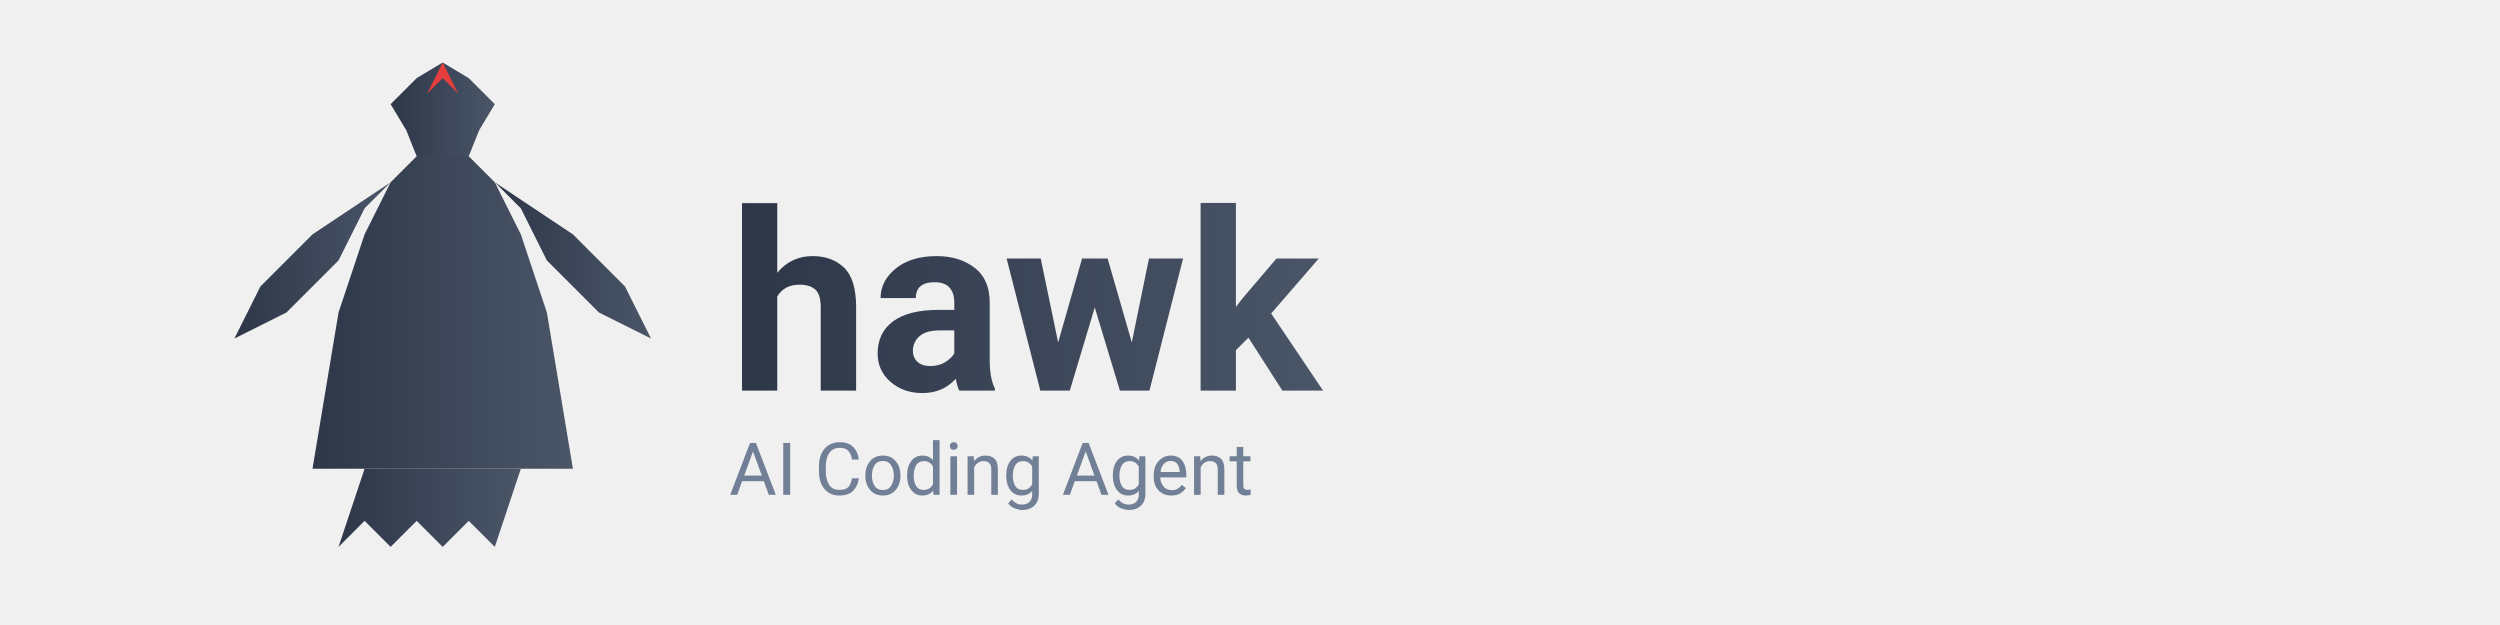
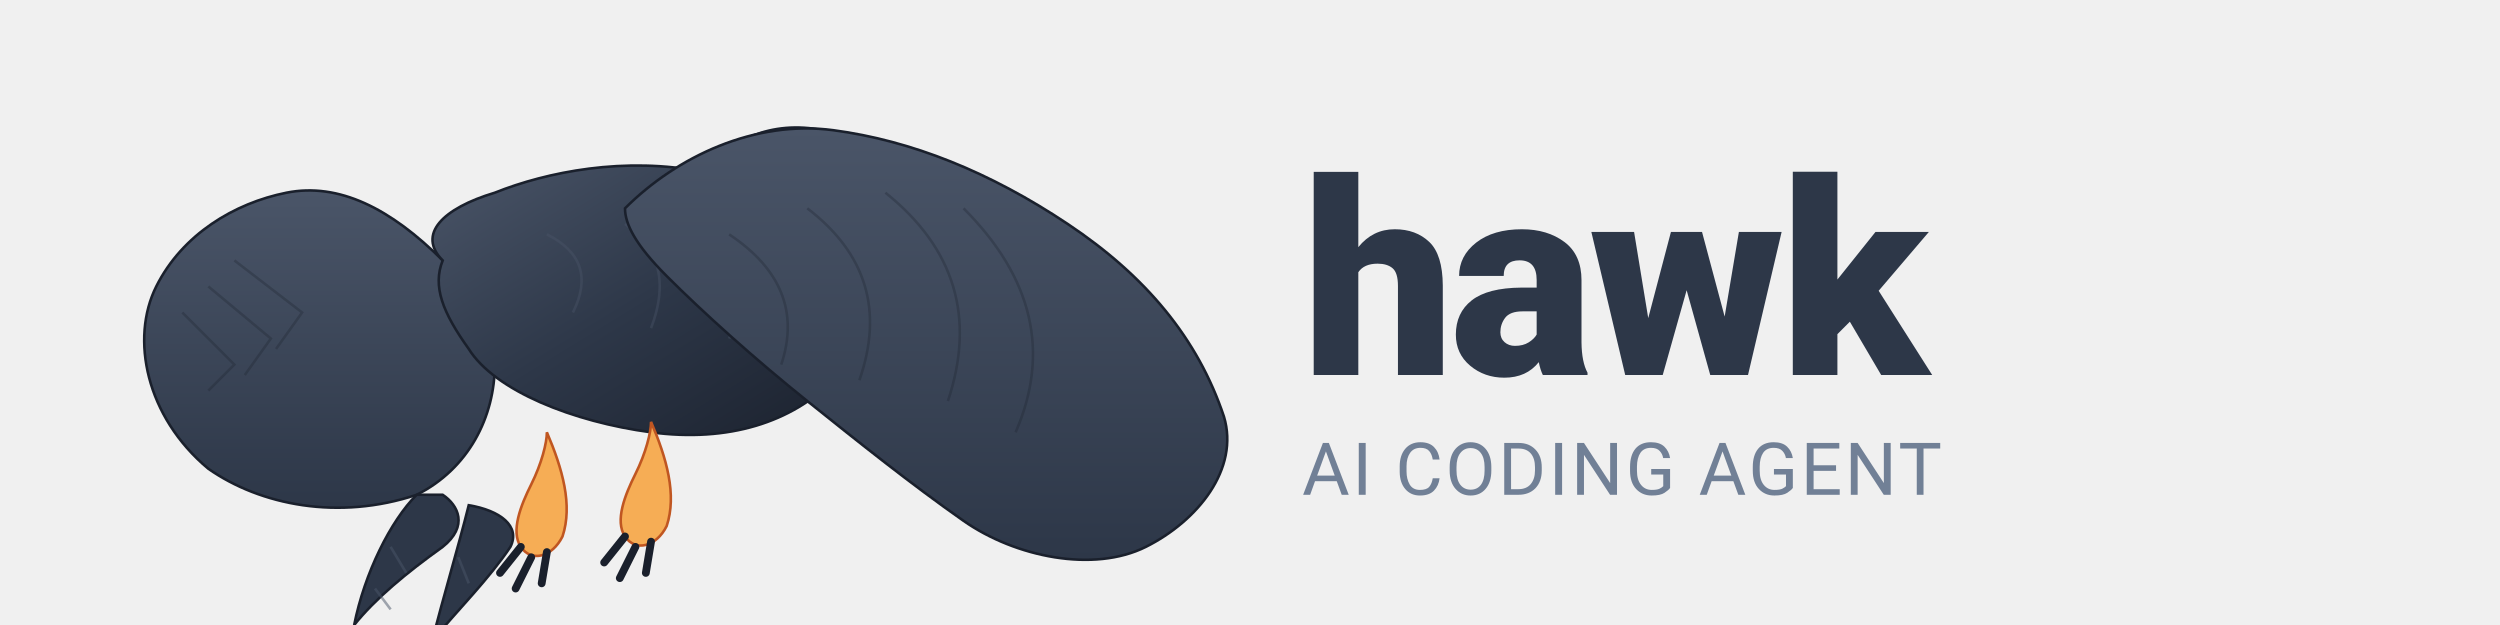
<svg xmlns="http://www.w3.org/2000/svg" viewBox="0 0 480 120" width="480" height="120">
  <defs>
-     <linearGradient id="grad" x1="0%" y1="0%" x2="100%" y2="0%">
-       <stop offset="0%" style="stop-color:#2d3748;stop-opacity:1" />
-       <stop offset="100%" style="stop-color:#4a5568;stop-opacity:1" />
+     <linearGradient id="hawkBody" x1="0%" y1="0%" x2="100%" y2="100%">
+       <stop offset="0%" style="stop-color:#4a5568;stop-opacity:1" />
+       <stop offset="50%" style="stop-color:#2d3748;stop-opacity:1" />
+       <stop offset="100%" style="stop-color:#1a202c;stop-opacity:1" />
    </linearGradient>
+     <linearGradient id="hawkWing" x1="0%" y1="0%" x2="0%" y2="100%">
+       <stop offset="0%" style="stop-color:#4a5568;stop-opacity:1" />
+       <stop offset="100%" style="stop-color:#2d3748;stop-opacity:1" />
+     </linearGradient>
+     <linearGradient id="beak" x1="0%" y1="0%" x2="100%" y2="100%">
+       <stop offset="0%" style="stop-color:#f6ad55;stop-opacity:1" />
+       <stop offset="100%" style="stop-color:#dd6b20;stop-opacity:1" />
+     </linearGradient>
+     <radialGradient id="eye" cx="50%" cy="50%" r="50%">
+       <stop offset="0%" style="stop-color:#f6e05e;stop-opacity:1" />
+       <stop offset="70%" style="stop-color:#d69e2e;stop-opacity:1" />
+       <stop offset="100%" style="stop-color:#975a16;stop-opacity:1" />
+     </radialGradient>
  </defs>
-   <g transform="translate(20, 10)">
-     <path d="M 40 80 L 45 50 L 50 35 L 55 25 L 60 20 L 65 18 L 70 20 L 75 25 L 80 35 L 85 50 L 90 80 Z" fill="url(#grad)" />
-     <path d="M 60 20 L 58 15 L 55 10 L 60 5 L 65 2 L 70 5 L 75 10 L 72 15 L 70 20 Z" fill="url(#grad)" />
-     <path d="M 65 2 L 62 8 L 65 5 L 68 8 Z" fill="#e53e3e" />
-     <path d="M 55 25 L 40 35 L 30 45 L 25 55 L 35 50 L 45 40 L 50 30 Z" fill="url(#grad)" />
-     <path d="M 75 25 L 90 35 L 100 45 L 105 55 L 95 50 L 85 40 L 80 30 Z" fill="url(#grad)" />
-     <path d="M 50 80 L 45 95 L 50 90 L 55 95 L 60 90 L 65 95 L 70 90 L 75 95 L 80 80 Z" fill="url(#grad)" />
+   <g transform="translate(10, 5)">
+     <path d="M 75 45               C 65 35, 55 30, 45 32              C 35 34, 25 40, 20 50              C 15 60, 18 75, 30 85              C 40 92, 55 95, 70 90              C 80 85, 85 75, 85 65              C 85 55, 80 50, 75 45 Z" fill="url(#hawkWing)" stroke="#1a202c" stroke-width="0.5" />
+     <path d="M 25 55 L 35 65 L 30 70" fill="none" stroke="#1a202c" stroke-width="0.5" opacity="0.3" />
+     <path d="M 30 50 L 42 60 L 37 67" fill="none" stroke="#1a202c" stroke-width="0.5" opacity="0.3" />
+     <path d="M 35 45 L 48 55 L 43 62" fill="none" stroke="#1a202c" stroke-width="0.5" opacity="0.3" />
+     <path d="M 75 45              C 70 40, 75 35, 85 32              C 95 28, 110 25, 125 28              C 140 30, 150 35, 155 42              C 160 50, 158 60, 150 68              C 142 76, 130 80, 115 78              C 100 76, 85 70, 80 62              C 75 55, 73 50, 75 45 Z" fill="url(#hawkBody)" stroke="#1a202c" stroke-width="0.5" />
+     <path d="M 95 40 Q 105 45 100 55" fill="none" stroke="#4a5568" stroke-width="0.5" opacity="0.4" />
+     <path d="M 110 38 Q 120 45 115 58" fill="none" stroke="#4a5568" stroke-width="0.5" opacity="0.4" />
+     <path d="M 125 40 Q 135 48 130 60" fill="none" stroke="#4a5568" stroke-width="0.5" opacity="0.4" />
+     <path d="M 125 28              C 130 22, 138 18, 148 20              C 158 22, 165 28, 168 35              C 170 42, 168 50, 162 55              C 156 60, 148 62, 140 58              C 132 54, 128 48, 127 40              C 126 35, 125 30, 125 28 Z" fill="url(#hawkBody)" stroke="#1a202c" stroke-width="0.5" />
+     <path d="M 135 25 Q 142 22 145 28" fill="none" stroke="#4a5568" stroke-width="0.5" opacity="0.5" />
+     <path d="M 142 23 Q 150 20 152 28" fill="none" stroke="#4a5568" stroke-width="0.5" opacity="0.5" />
+     <path d="M 168 35              C 175 33, 182 35, 188 40              C 192 44, 190 50, 185 52              C 180 54, 175 52, 172 48              C 170 44, 168 40, 168 35 Z" fill="url(#beak)" stroke="#c05621" stroke-width="0.5" />
+     <path d="M 170 38 Q 178 38 182 42" fill="none" stroke="#fbd38d" stroke-width="1" opacity="0.6" />
+     <ellipse cx="152" cy="38" rx="5" ry="4" fill="url(#eye)" stroke="#744210" stroke-width="0.5" />
+     <ellipse cx="153" cy="37" rx="2" ry="1.5" fill="#1a202c" />
+     <circle cx="153.5" cy="36.5" r="0.8" fill="white" />
+     <path d="M 145 32 Q 152 28 160 32" fill="none" stroke="#1a202c" stroke-width="1.5" opacity="0.6" />
+     <path d="M 110 35              C 120 25, 135 18, 150 20              C 165 22, 180 28, 195 38              C 210 48, 220 60, 225 75              C 228 85, 220 95, 210 100              C 200 105, 185 102, 175 95              C 165 88, 155 80, 145 72              C 135 64, 125 55, 118 48              C 112 42, 110 38, 110 35 Z" fill="url(#hawkWing)" stroke="#1a202c" stroke-width="0.5" />
+     <path d="M 130 40 Q 145 50 140 65" fill="none" stroke="#1a202c" stroke-width="0.5" opacity="0.3" />
+     <path d="M 145 35 Q 162 48 155 68" fill="none" stroke="#1a202c" stroke-width="0.5" opacity="0.3" />
+     <path d="M 160 32 Q 180 48 172 72" fill="none" stroke="#1a202c" stroke-width="0.5" opacity="0.3" />
+     <path d="M 175 35 Q 195 55 185 78" fill="none" stroke="#1a202c" stroke-width="0.5" opacity="0.3" />
+     <path d="M 70 90              C 65 95, 60 105, 58 115              C 62 110, 68 105, 75 100              C 80 96, 78 92, 75 90 Z" fill="#2d3748" stroke="#1a202c" stroke-width="0.5" />
+     <path d="M 80 92              C 78 100, 75 110, 73 118              C 78 112, 84 106, 88 100              C 90 96, 86 93, 80 92 Z" fill="#2d3748" stroke="#1a202c" stroke-width="0.5" />
+     <path d="M 65 100 L 68 105" fill="none" stroke="#4a5568" stroke-width="0.5" opacity="0.5" />
+     <path d="M 62 108 L 65 112" fill="none" stroke="#4a5568" stroke-width="0.5" opacity="0.5" />
+     <path d="M 78 102 L 80 107" fill="none" stroke="#4a5568" stroke-width="0.5" opacity="0.5" />
+     <path d="M 95 78              C 98 85, 100 92, 98 98              C 96 102, 92 103, 90 100              C 88 97, 90 92, 92 88              C 94 84, 95 80, 95 78 Z" fill="#f6ad55" stroke="#c05621" stroke-width="0.5" />
+     <path d="M 90 100 L 86 105" fill="none" stroke="#1a202c" stroke-width="1.5" stroke-linecap="round" />
+     <path d="M 92 102 L 89 108" fill="none" stroke="#1a202c" stroke-width="1.5" stroke-linecap="round" />
+     <path d="M 95 101 L 94 107" fill="none" stroke="#1a202c" stroke-width="1.5" stroke-linecap="round" />
+     <path d="M 115 76              C 118 83, 120 90, 118 96              C 116 100, 112 101, 110 98              C 108 95, 110 90, 112 86              C 114 82, 115 78, 115 76 Z" fill="#f6ad55" stroke="#c05621" stroke-width="0.5" />
+     <path d="M 110 98 L 106 103" fill="none" stroke="#1a202c" stroke-width="1.5" stroke-linecap="round" />
+     <path d="M 112 100 L 109 106" fill="none" stroke="#1a202c" stroke-width="1.5" stroke-linecap="round" />
+     <path d="M 115 99 L 114 105" fill="none" stroke="#1a202c" stroke-width="1.5" stroke-linecap="round" />
  </g>
-   <text x="140" y="75" font-family="-apple-system, BlinkMacSystemFont, 'Segoe UI', Roboto, sans-serif" font-size="48" font-weight="700" fill="url(#grad)">hawk</text>
-   <text x="140" y="95" font-family="-apple-system, BlinkMacSystemFont, 'Segoe UI', Roboto, sans-serif" font-size="14" font-weight="400" fill="#718096">AI Coding Agent</text>
+   <text x="250" y="72" font-family="-apple-system, BlinkMacSystemFont, 'Segoe UI', Roboto, sans-serif" font-size="52" font-weight="800" fill="#2d3748" letter-spacing="-1">hawk</text>
+   <text x="250" y="95" font-family="-apple-system, BlinkMacSystemFont, 'Segoe UI', Roboto, sans-serif" font-size="14" font-weight="400" fill="#718096" letter-spacing="0.5">AI CODING AGENT</text>
</svg>
